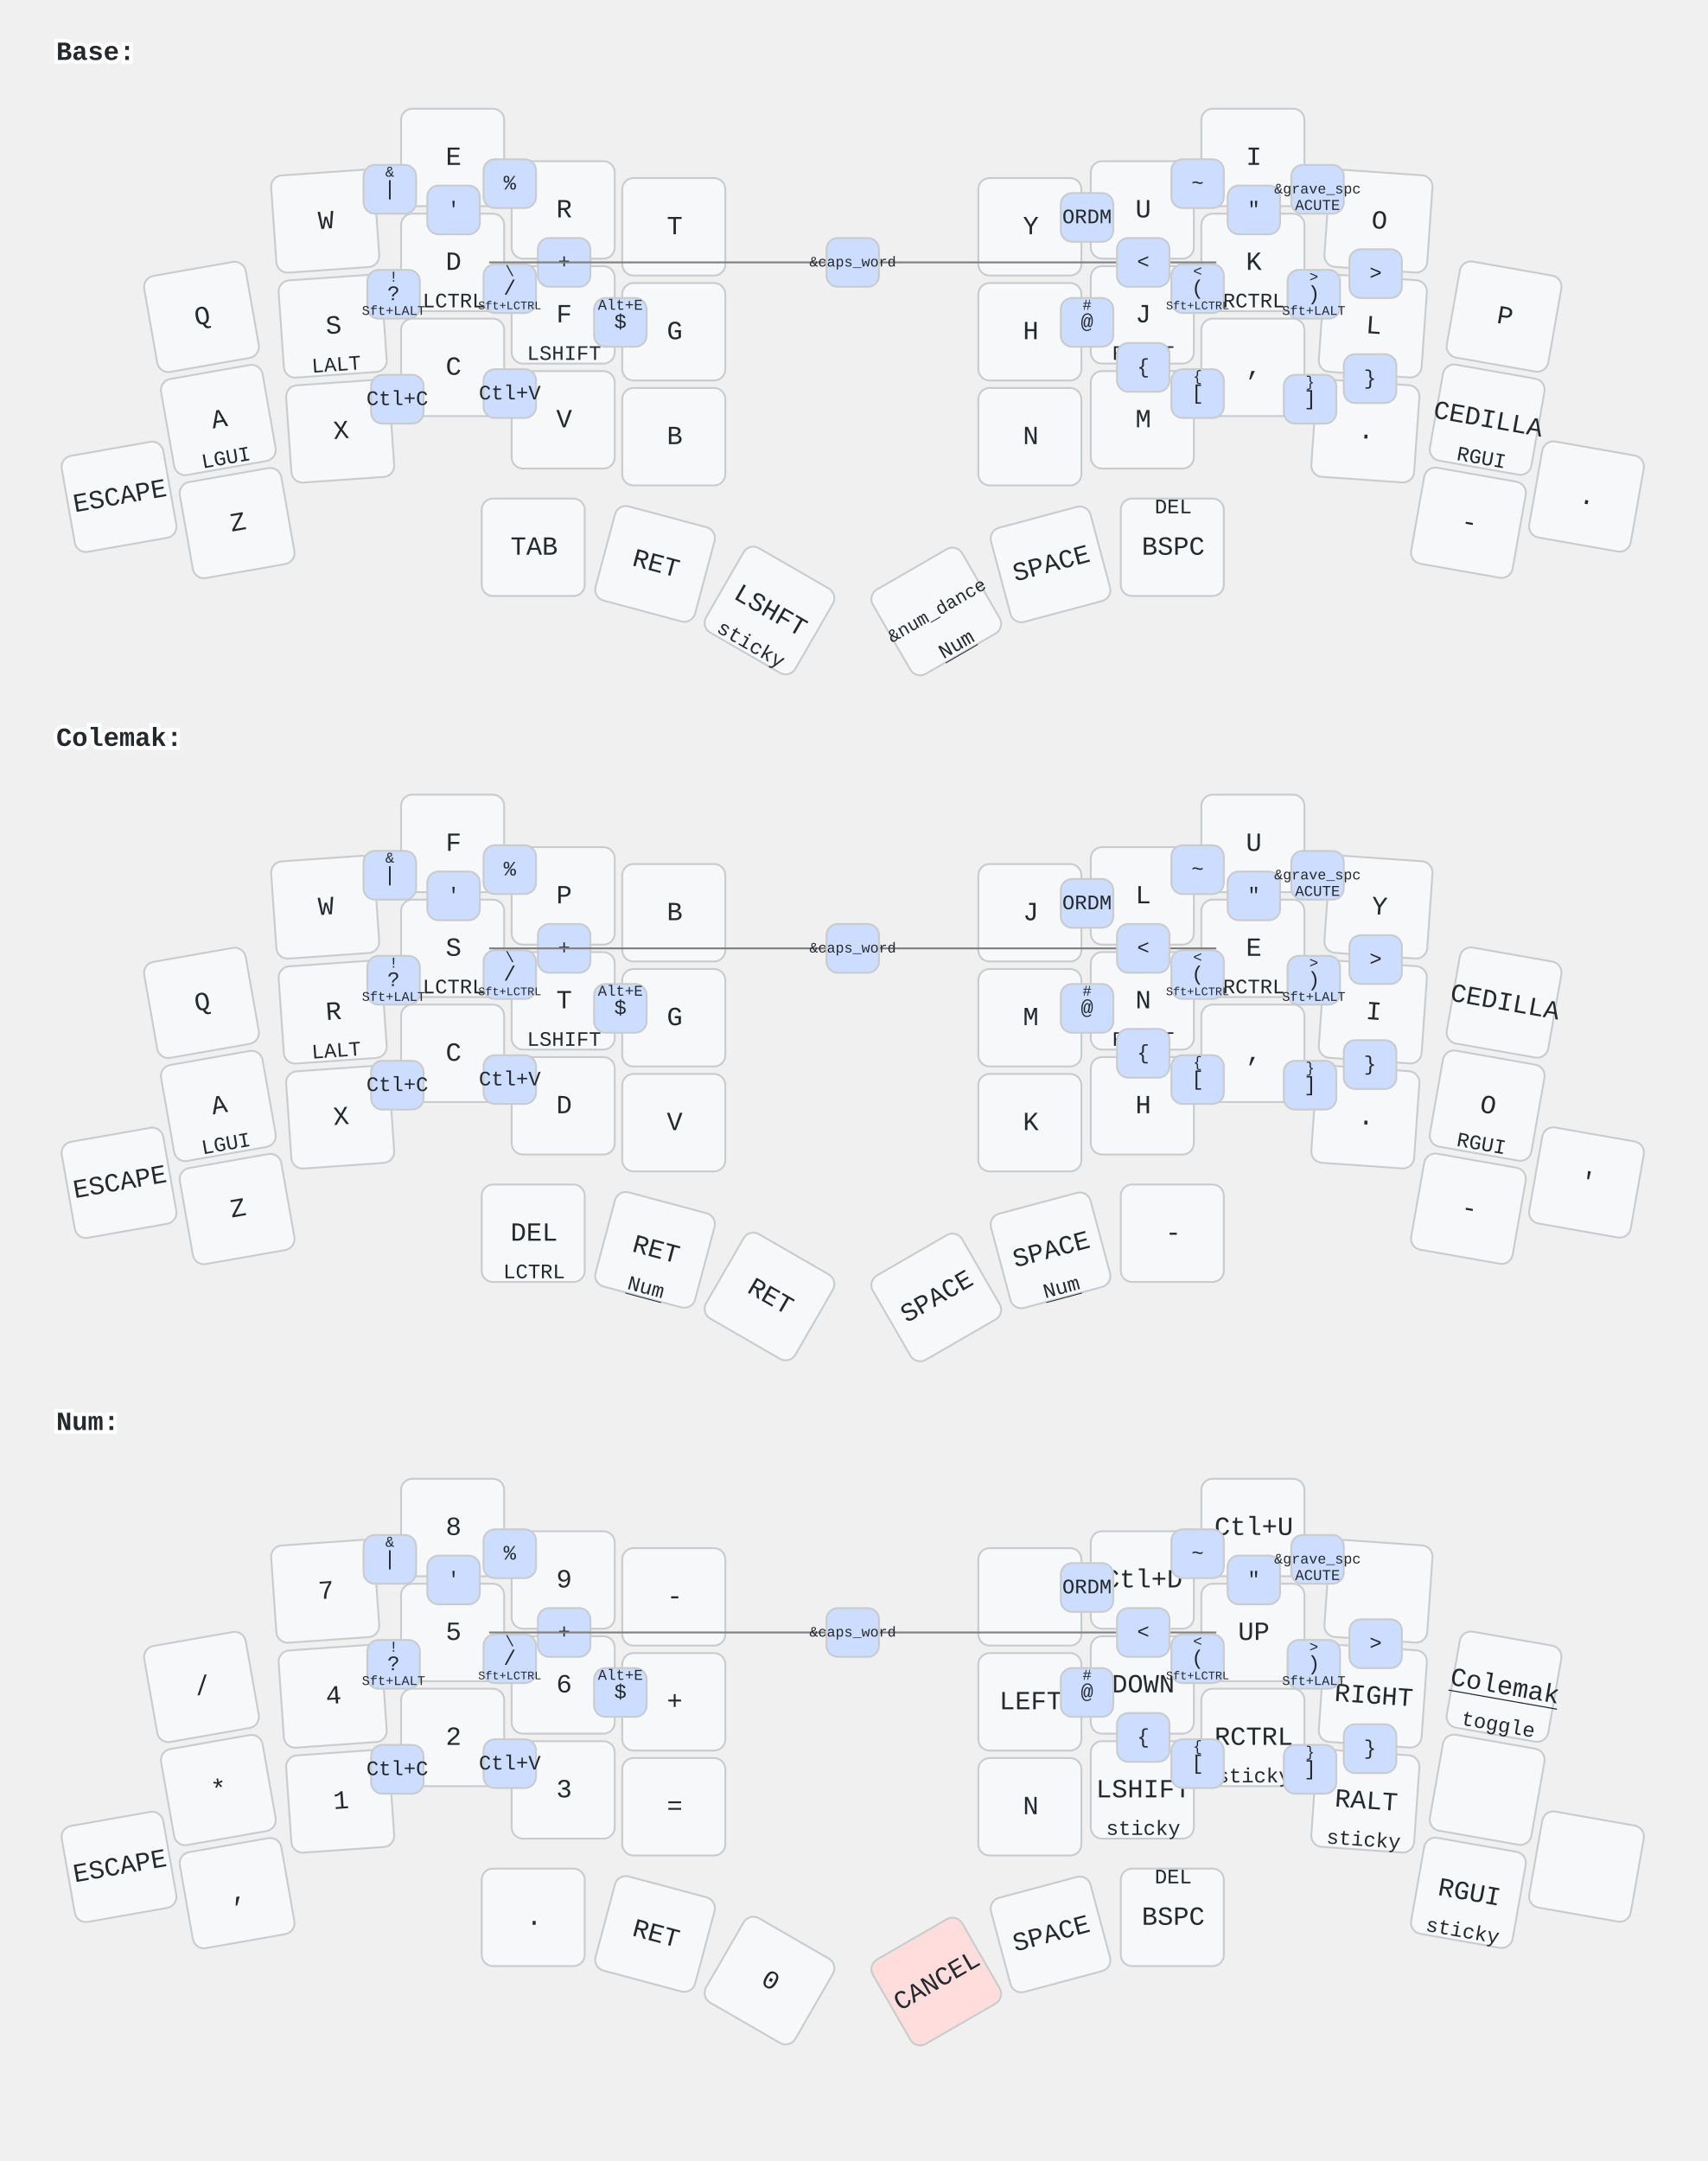
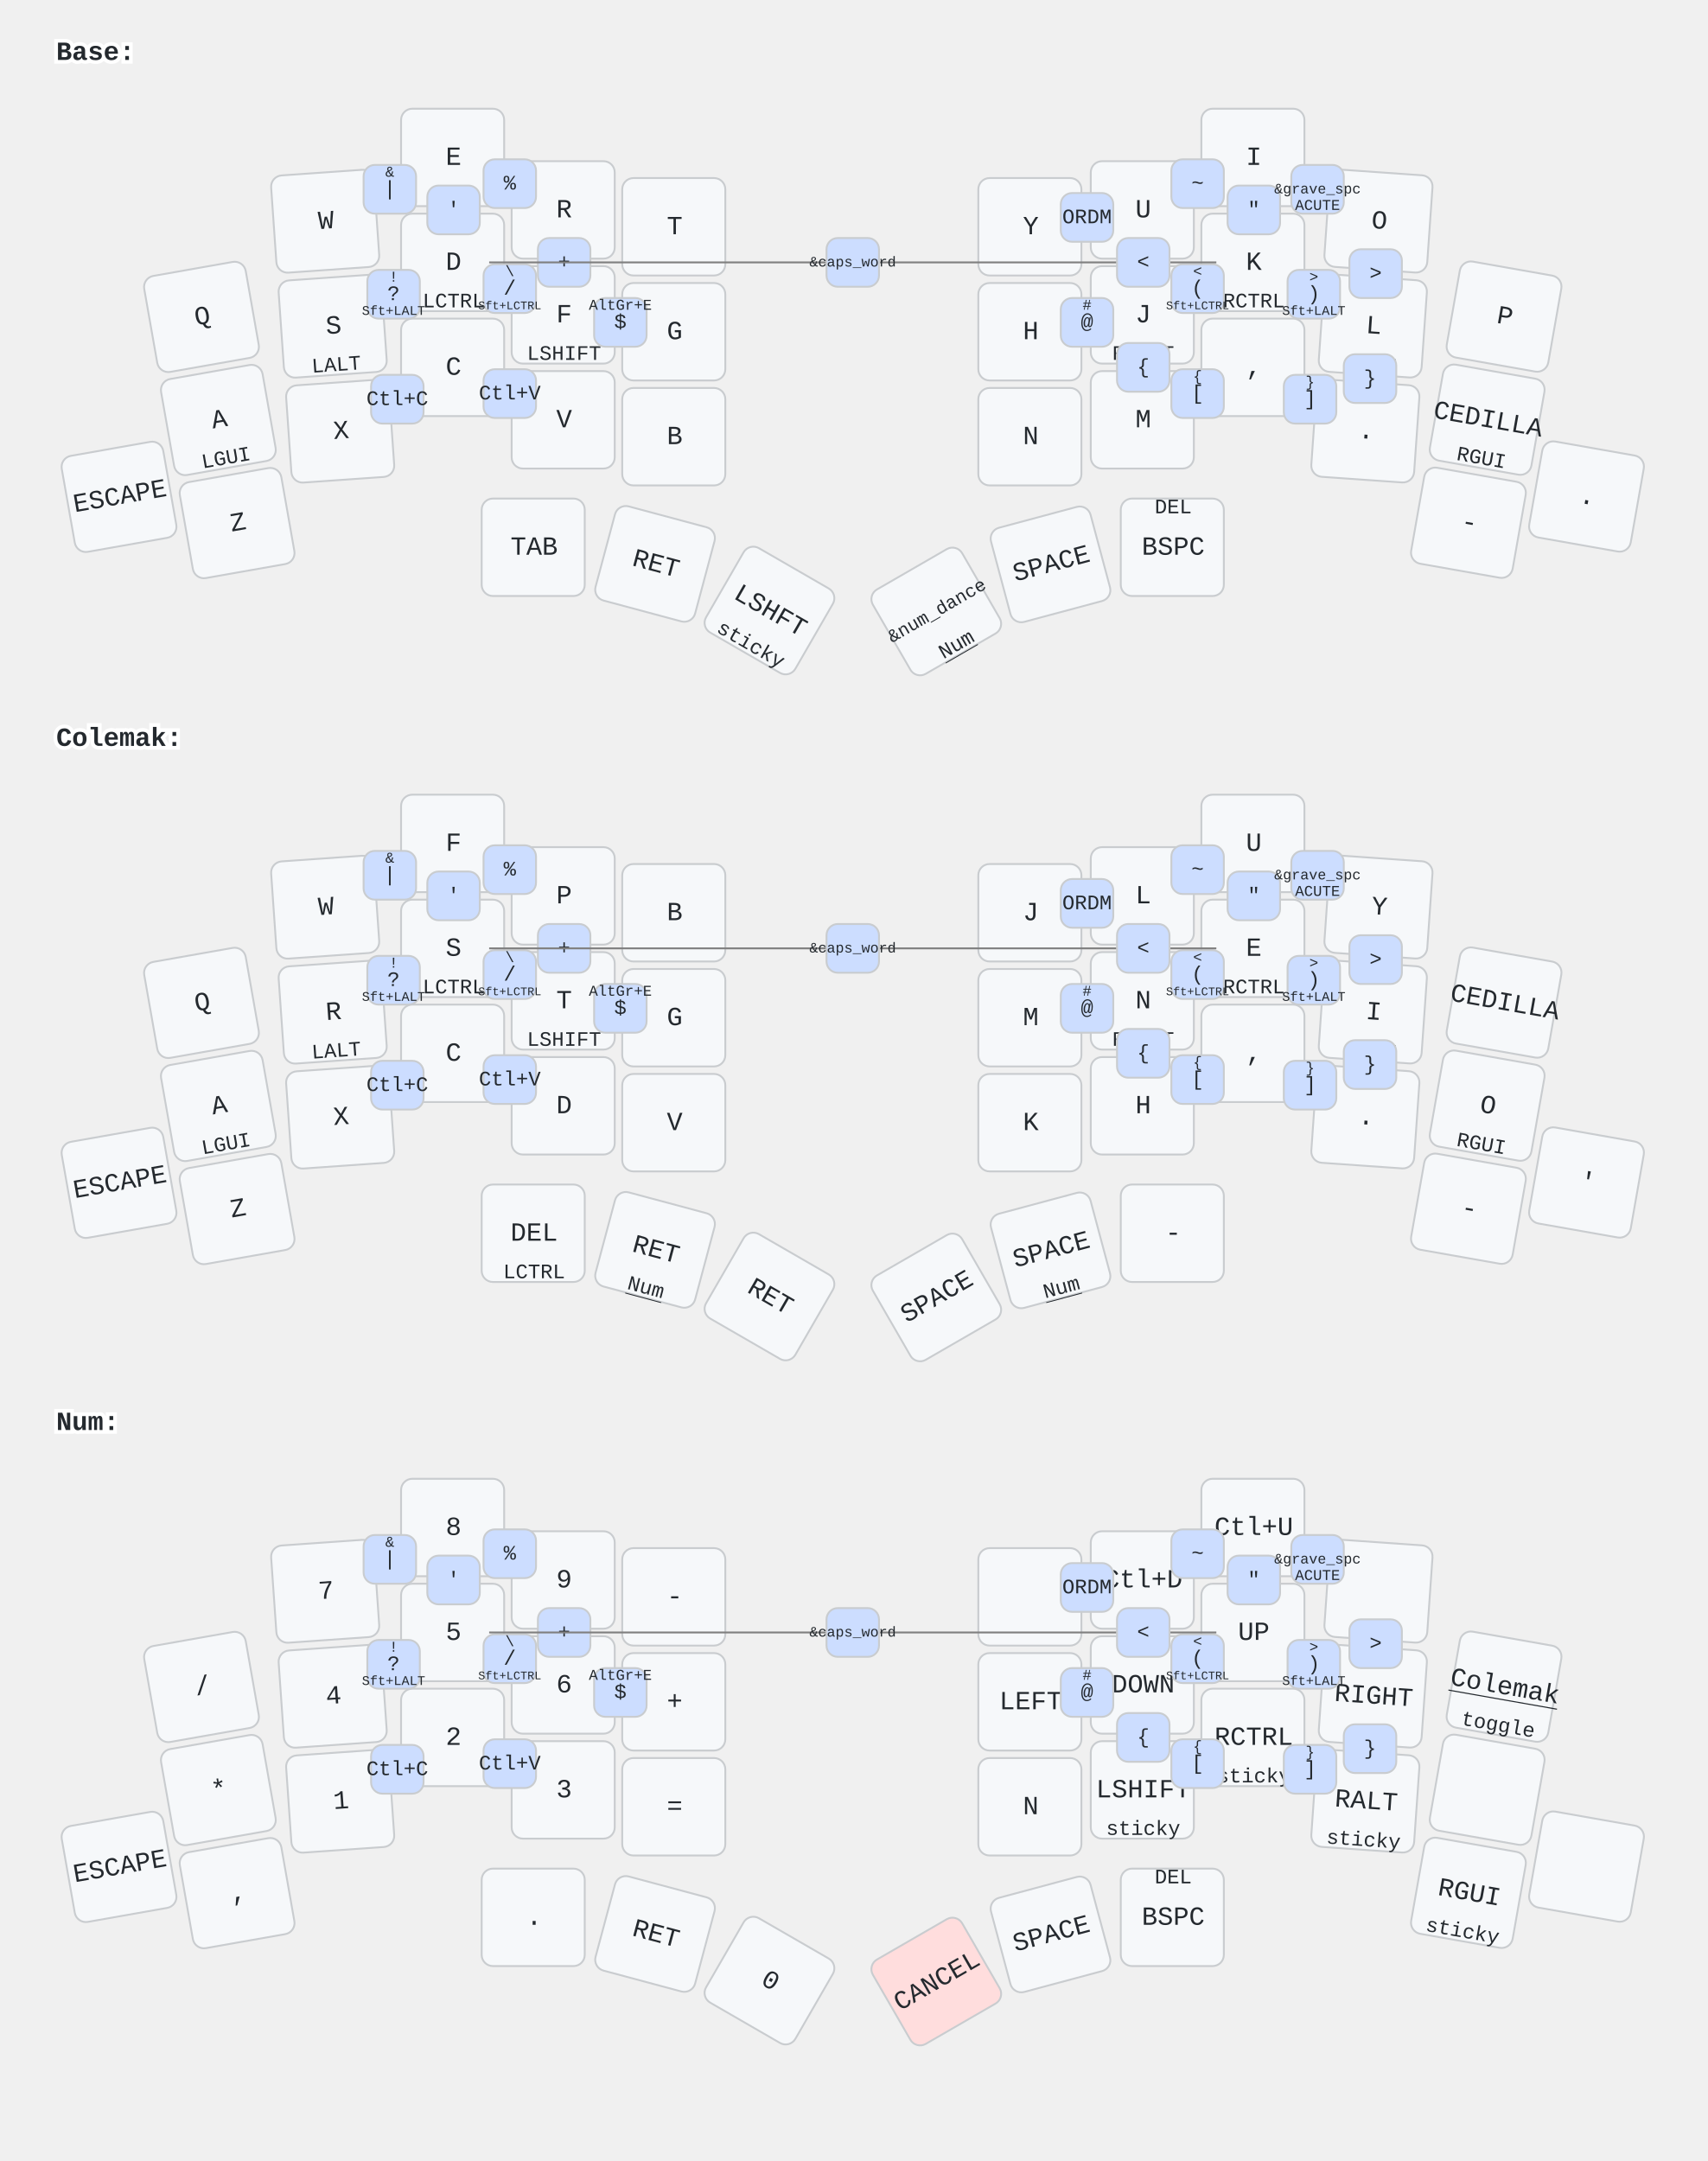
<svg xmlns="http://www.w3.org/2000/svg" width="911" height="1153" viewBox="0 0 911 1153" class="keymap">
  <style>/* inherit to force styles through use tags */
svg path {
    fill: inherit;
}

/* font and background color specifications */
svg.keymap {
    font-family: SFMono-Regular,Consolas,Liberation Mono,Menlo,monospace;
    font-size: 14px;
    font-kerning: normal;
    text-rendering: optimizeLegibility;
    fill: #24292e;
}

/* default key styling */
rect.key {
    fill: #f6f8fa;
}

rect.key, rect.combo {
    stroke: #c9cccf;
    stroke-width: 1;
}

/* default key side styling, only used is draw_key_sides is set */
rect.side {
    filter: brightness(90%);
}

/* color accent for combo boxes */
rect.combo, rect.combo-separate {
    fill: #cdf;
}

/* color accent for held keys */
rect.held, rect.combo.held {
    fill: #fdd;
}

/* color accent for ghost (optional) keys */
rect.ghost, rect.combo.ghost {
    stroke-dasharray: 4, 4;
    stroke-width: 2;
}

text {
    text-anchor: middle;
    dominant-baseline: middle;
}

/* styling for layer labels */
text.label {
    font-weight: bold;
    text-anchor: start;
    stroke: white;
    stroke-width: 4;
    paint-order: stroke;
}

/* styling for optional footer */
text.footer {
    text-anchor: end;
    dominant-baseline: auto;
    stroke: white;
    stroke-width: 4;
    paint-order: stroke;
}

/* styling for combo tap, and key non-tap label text */
text.combo, text.hold, text.shifted, text.left, text.right {
    font-size: 11px;
}

text.hold {
    text-anchor: middle;
    dominant-baseline: auto;
}

text.shifted {
    text-anchor: middle;
    dominant-baseline: hanging;
}

text.left {
    text-anchor: start;
}

text.right {
    text-anchor: end;
}

text.layer-activator {
    text-decoration: underline;
}

/* styling for hold/shifted label text in combo box */
text.combo.hold, text.combo.shifted, text.combo.left, text.combo.right {
    font-size: 8px;
}

/* lighter symbol for transparent keys */
text.trans {
    fill: #7b7e81;
}

/* styling for combo dendrons */
path.combo {
    stroke-width: 1;
    stroke: gray;
    fill: none;
}

/* Start Tabler Icons Cleanup */
/* cannot use height/width with glyphs */
.icon-tabler &gt; path {
    fill: inherit;
    stroke: inherit;
    stroke-width: 2;
}
/* hide tabler's default box */
.icon-tabler &gt; path[stroke="none"][fill="none"] {
    visibility: hidden;
}
/* End Tabler Icons Cleanup */
</style>
  <g transform="translate(30, 0)" class="layer-Base">
    <text x="0" y="28" class="label" id="Base">Base:</text>
    <g transform="translate(0, 56)">
      <g transform="translate(78, 113) rotate(-10.0)" class="key keypos-0">
        <rect rx="6" ry="6" x="-28" y="-26" width="55" height="52" class="key" />
        <text x="0" y="0" class="key tap">Q</text>
      </g>
      <g transform="translate(144, 62) rotate(-4.0)" class="key keypos-1">
        <rect rx="6" ry="6" x="-28" y="-26" width="55" height="52" class="key" />
        <text x="0" y="0" class="key tap">W</text>
      </g>
      <g transform="translate(212, 28)" class="key keypos-2">
        <rect rx="6" ry="6" x="-28" y="-26" width="55" height="52" class="key" />
        <text x="0" y="0" class="key tap">E</text>
      </g>
      <g transform="translate(271, 56)" class="key keypos-3">
        <rect rx="6" ry="6" x="-28" y="-26" width="55" height="52" class="key" />
        <text x="0" y="0" class="key tap">R</text>
      </g>
      <g transform="translate(330, 65)" class="key keypos-4">
        <rect rx="6" ry="6" x="-28" y="-26" width="55" height="52" class="key" />
        <text x="0" y="0" class="key tap">T</text>
      </g>
      <g transform="translate(520, 65)" class="key keypos-5">
        <rect rx="6" ry="6" x="-28" y="-26" width="55" height="52" class="key" />
        <text x="0" y="0" class="key tap">Y</text>
      </g>
      <g transform="translate(580, 56)" class="key keypos-6">
        <rect rx="6" ry="6" x="-28" y="-26" width="55" height="52" class="key" />
        <text x="0" y="0" class="key tap">U</text>
      </g>
      <g transform="translate(639, 28)" class="key keypos-7">
        <rect rx="6" ry="6" x="-28" y="-26" width="55" height="52" class="key" />
        <text x="0" y="0" class="key tap">I</text>
      </g>
      <g transform="translate(706, 62) rotate(4.0)" class="key keypos-8">
        <rect rx="6" ry="6" x="-28" y="-26" width="55" height="52" class="key" />
        <text x="0" y="0" class="key tap">O</text>
      </g>
      <g transform="translate(773, 113) rotate(10.0)" class="key keypos-9">
        <rect rx="6" ry="6" x="-28" y="-26" width="55" height="52" class="key" />
        <text x="0" y="0" class="key tap">P</text>
      </g>
      <g transform="translate(87, 168) rotate(-10.0)" class="key keypos-10">
        <rect rx="6" ry="6" x="-28" y="-26" width="55" height="52" class="key" />
        <text x="0" y="0" class="key tap">A</text>
        <text x="0" y="24" class="key hold">LGUI</text>
      </g>
      <g transform="translate(148, 118) rotate(-4.0)" class="key keypos-11">
        <rect rx="6" ry="6" x="-28" y="-26" width="55" height="52" class="key" />
        <text x="0" y="0" class="key tap">S</text>
        <text x="0" y="24" class="key hold">LALT</text>
      </g>
      <g transform="translate(212, 84)" class="key keypos-12">
        <rect rx="6" ry="6" x="-28" y="-26" width="55" height="52" class="key" />
        <text x="0" y="0" class="key tap">D</text>
        <text x="0" y="24" class="key hold">LCTRL</text>
      </g>
      <g transform="translate(271, 112)" class="key keypos-13">
        <rect rx="6" ry="6" x="-28" y="-26" width="55" height="52" class="key" />
        <text x="0" y="0" class="key tap">F</text>
        <text x="0" y="24" class="key hold">LSHIFT</text>
      </g>
      <g transform="translate(330, 121)" class="key keypos-14">
        <rect rx="6" ry="6" x="-28" y="-26" width="55" height="52" class="key" />
        <text x="0" y="0" class="key tap">G</text>
      </g>
      <g transform="translate(520, 121)" class="key keypos-15">
        <rect rx="6" ry="6" x="-28" y="-26" width="55" height="52" class="key" />
        <text x="0" y="0" class="key tap">H</text>
      </g>
      <g transform="translate(580, 112)" class="key keypos-16">
        <rect rx="6" ry="6" x="-28" y="-26" width="55" height="52" class="key" />
        <text x="0" y="0" class="key tap">J</text>
        <text x="0" y="24" class="key hold">RSHFT</text>
      </g>
      <g transform="translate(639, 84)" class="key keypos-17">
        <rect rx="6" ry="6" x="-28" y="-26" width="55" height="52" class="key" />
        <text x="0" y="0" class="key tap">K</text>
        <text x="0" y="24" class="key hold">RCTRL</text>
      </g>
      <g transform="translate(703, 118) rotate(4.0)" class="key keypos-18">
        <rect rx="6" ry="6" x="-28" y="-26" width="55" height="52" class="key" />
        <text x="0" y="0" class="key tap">L</text>
        <text x="0" y="24" class="key hold">LALT</text>
      </g>
      <g transform="translate(764, 168) rotate(10.0)" class="key keypos-19">
        <rect rx="6" ry="6" x="-28" y="-26" width="55" height="52" class="key" />
        <text x="0" y="0" class="key tap">CEDILLA</text>
        <text x="0" y="24" class="key hold">RGUI</text>
      </g>
      <g transform="translate(34, 209) rotate(-10.0)" class="key keypos-20">
        <rect rx="6" ry="6" x="-28" y="-26" width="55" height="52" class="key" />
        <text x="0" y="0" class="key tap">ESCAPE</text>
      </g>
      <g transform="translate(97, 223) rotate(-10.0)" class="key keypos-21">
        <rect rx="6" ry="6" x="-28" y="-26" width="55" height="52" class="key" />
        <text x="0" y="0" class="key tap">Z</text>
      </g>
      <g transform="translate(152, 174) rotate(-4.0)" class="key keypos-22">
        <rect rx="6" ry="6" x="-28" y="-26" width="55" height="52" class="key" />
        <text x="0" y="0" class="key tap">X</text>
      </g>
      <g transform="translate(212, 140)" class="key keypos-23">
        <rect rx="6" ry="6" x="-28" y="-26" width="55" height="52" class="key" />
        <text x="0" y="0" class="key tap">C</text>
      </g>
      <g transform="translate(271, 168)" class="key keypos-24">
        <rect rx="6" ry="6" x="-28" y="-26" width="55" height="52" class="key" />
        <text x="0" y="0" class="key tap">V</text>
      </g>
      <g transform="translate(330, 177)" class="key keypos-25">
        <rect rx="6" ry="6" x="-28" y="-26" width="55" height="52" class="key" />
        <text x="0" y="0" class="key tap">B</text>
      </g>
      <g transform="translate(520, 177)" class="key keypos-26">
        <rect rx="6" ry="6" x="-28" y="-26" width="55" height="52" class="key" />
        <text x="0" y="0" class="key tap">N</text>
      </g>
      <g transform="translate(580, 168)" class="key keypos-27">
        <rect rx="6" ry="6" x="-28" y="-26" width="55" height="52" class="key" />
        <text x="0" y="0" class="key tap">M</text>
      </g>
      <g transform="translate(639, 140)" class="key keypos-28">
        <rect rx="6" ry="6" x="-28" y="-26" width="55" height="52" class="key" />
        <text x="0" y="0" class="key tap">,</text>
      </g>
      <g transform="translate(699, 174) rotate(4.0)" class="key keypos-29">
        <rect rx="6" ry="6" x="-28" y="-26" width="55" height="52" class="key" />
        <text x="0" y="0" class="key tap">.</text>
      </g>
      <g transform="translate(754, 223) rotate(10.0)" class="key keypos-30">
        <rect rx="6" ry="6" x="-28" y="-26" width="55" height="52" class="key" />
        <text x="0" y="0" class="key tap">-</text>
      </g>
      <g transform="translate(817, 209) rotate(10.0)" class="key keypos-31">
        <rect rx="6" ry="6" x="-28" y="-26" width="55" height="52" class="key" />
        <text x="0" y="0" class="key tap">.</text>
      </g>
      <g transform="translate(255, 236)" class="key keypos-32">
        <rect rx="6" ry="6" x="-28" y="-26" width="55" height="52" class="key" />
        <text x="0" y="0" class="key tap">TAB</text>
      </g>
      <g transform="translate(320, 245) rotate(15.0)" class="key keypos-33">
        <rect rx="6" ry="6" x="-28" y="-26" width="55" height="52" class="key" />
        <text x="0" y="0" class="key tap">RET</text>
      </g>
      <g transform="translate(381, 270) rotate(30.0)" class="key keypos-34">
        <rect rx="6" ry="6" x="-28" y="-26" width="55" height="52" class="key" />
        <text x="0" y="0" class="key tap">LSHFT</text>
        <text x="0" y="24" class="key hold">sticky</text>
      </g>
      <g transform="translate(470, 270) rotate(-30.0)" class="key keypos-35">
        <rect rx="6" ry="6" x="-28" y="-26" width="55" height="52" class="key" />
        <text x="0" y="0" class="key tap">
          <tspan style="font-size: 70%">&amp;num_dance</tspan>
        </text>
        <a href="#Num">
          <text x="0" y="24" class="key hold layer-activator">Num</text>
        </a>
      </g>
      <g transform="translate(531, 245) rotate(-15.0)" class="key keypos-36">
        <rect rx="6" ry="6" x="-28" y="-26" width="55" height="52" class="key" />
        <text x="0" y="0" class="key tap">SPACE</text>
      </g>
      <g transform="translate(596, 236)" class="key keypos-37">
        <rect rx="6" ry="6" x="-28" y="-26" width="55" height="52" class="key" />
        <text x="0" y="0" class="key tap">BSPC</text>
        <text x="0" y="-24" class="key shifted">DEL</text>
      </g>
      <g class="combo combopos-0">
        <rect rx="6" ry="6" x="166" y="88" width="28" height="26" class="combo" />
        <text x="180" y="101" class="combo tap">?</text>
        <text x="180" y="112" class="combo hold">
          <tspan style="font-size: 88%">Sft+LALT</tspan>
        </text>
        <text x="180" y="90" class="combo shifted">!</text>
      </g>
      <g class="combo combopos-1">
        <rect rx="6" ry="6" x="228" y="85" width="28" height="26" class="combo" />
        <text x="242" y="98" class="combo tap">/</text>
        <text x="242" y="109" class="combo hold">
          <tspan style="font-size: 78%">Sft+LCTRL</tspan>
        </text>
        <text x="242" y="87" class="combo shifted">\</text>
      </g>
      <g class="combo combopos-2">
        <rect rx="6" ry="6" x="168" y="144" width="28" height="26" class="combo" />
        <text x="182" y="157" class="combo tap">Ctl+C</text>
      </g>
      <g class="combo combopos-3">
        <rect rx="6" ry="6" x="228" y="141" width="28" height="26" class="combo" />
        <text x="242" y="154" class="combo tap">Ctl+V</text>
      </g>
      <g class="combo combopos-4">
        <rect rx="6" ry="6" x="595" y="85" width="28" height="26" class="combo" />
        <text x="609" y="98" class="combo tap">(</text>
        <text x="609" y="109" class="combo hold">
          <tspan style="font-size: 78%">Sft+LCTRL</tspan>
        </text>
        <text x="609" y="87" class="combo shifted">&lt;</text>
      </g>
      <g class="combo combopos-5">
        <rect rx="6" ry="6" x="657" y="88" width="28" height="26" class="combo" />
        <text x="671" y="101" class="combo tap">)</text>
        <text x="671" y="112" class="combo hold">
          <tspan style="font-size: 88%">Sft+LALT</tspan>
        </text>
        <text x="671" y="90" class="combo shifted">&gt;</text>
      </g>
      <g class="combo combopos-6">
        <rect rx="6" ry="6" x="595" y="141" width="28" height="26" class="combo" />
        <text x="609" y="154" class="combo tap">[</text>
        <text x="609" y="143" class="combo shifted">{</text>
      </g>
      <g class="combo combopos-7">
        <rect rx="6" ry="6" x="655" y="144" width="28" height="26" class="combo" />
        <text x="669" y="157" class="combo tap">]</text>
        <text x="669" y="146" class="combo shifted">}</text>
      </g>
      <g class="combo combopos-8">
        <rect rx="6" ry="6" x="228" y="29" width="28" height="26" class="combo" />
        <text x="242" y="42" class="combo tap">%</text>
      </g>
      <g class="combo combopos-9">
        <rect rx="6" ry="6" x="257" y="71" width="28" height="26" class="combo" />
        <text x="271" y="84" class="combo tap">+</text>
      </g>
      <g class="combo combopos-10">
        <rect rx="6" ry="6" x="198" y="43" width="28" height="26" class="combo" />
        <text x="212" y="56" class="combo tap">'</text>
      </g>
      <g class="combo combopos-11">
        <rect rx="6" ry="6" x="625" y="43" width="28" height="26" class="combo" />
        <text x="639" y="56" class="combo tap">"</text>
      </g>
      <g class="combo combopos-12">
        <path d="M425,84 l-194,0" class="combo" />
        <path d="M425,84 l194,0" class="combo" />
        <rect rx="6" ry="6" x="411" y="71" width="28" height="26" class="combo" />
        <text x="425" y="84" class="combo tap">
          <tspan style="font-size: 70%">&amp;caps_word</tspan>
        </text>
      </g>
      <g class="combo combopos-13">
        <rect rx="6" ry="6" x="164" y="32" width="28" height="26" class="combo" />
        <text x="178" y="45" class="combo tap">|</text>
        <text x="178" y="34" class="combo shifted">&amp;</text>
      </g>
      <g class="combo combopos-14">
        <rect rx="6" ry="6" x="287" y="103" width="28" height="26" class="combo" />
        <text x="301" y="116" class="combo tap">$</text>
-         <text x="301" y="105" class="combo shifted">Alt+E</text>
+         <text x="301" y="105" class="combo shifted">AltGr+E</text>
      </g>
      <g class="combo combopos-15">
        <rect rx="6" ry="6" x="536" y="103" width="28" height="26" class="combo" />
        <text x="550" y="116" class="combo tap">@</text>
        <text x="550" y="105" class="combo shifted">#</text>
      </g>
      <g class="combo combopos-16">
        <rect rx="6" ry="6" x="536" y="47" width="28" height="26" class="combo" />
        <text x="550" y="60" class="combo tap">ORDM</text>
      </g>
      <g class="combo combopos-17">
        <rect rx="6" ry="6" x="595" y="29" width="28" height="26" class="combo" />
        <text x="609" y="42" class="combo tap">~</text>
      </g>
      <g class="combo combopos-18">
        <rect rx="6" ry="6" x="566" y="71" width="28" height="26" class="combo" />
        <text x="580" y="84" class="combo tap">&lt;</text>
      </g>
      <g class="combo combopos-19">
        <rect rx="6" ry="6" x="690" y="77" width="28" height="26" class="combo" />
        <text x="704" y="90" class="combo tap">&gt;</text>
      </g>
      <g class="combo combopos-20">
        <rect rx="6" ry="6" x="566" y="127" width="28" height="26" class="combo" />
        <text x="580" y="140" class="combo tap">{</text>
      </g>
      <g class="combo combopos-21">
        <rect rx="6" ry="6" x="687" y="133" width="28" height="26" class="combo" />
        <text x="701" y="146" class="combo tap">}</text>
      </g>
      <g class="combo combopos-22">
        <rect rx="6" ry="6" x="659" y="32" width="28" height="26" class="combo" />
        <text x="673" y="45" class="combo tap">
          <tspan style="font-size: 70%">&amp;grave_spc</tspan>
        </text>
        <text x="673" y="56" class="combo hold">ACUTE</text>
      </g>
    </g>
  </g>
  <g transform="translate(30, 366)" class="layer-Colemak">
    <text x="0" y="28" class="label" id="Colemak">Colemak:</text>
    <g transform="translate(0, 56)">
      <g transform="translate(78, 113) rotate(-10.0)" class="key keypos-0">
        <rect rx="6" ry="6" x="-28" y="-26" width="55" height="52" class="key" />
        <text x="0" y="0" class="key tap">Q</text>
      </g>
      <g transform="translate(144, 62) rotate(-4.0)" class="key keypos-1">
        <rect rx="6" ry="6" x="-28" y="-26" width="55" height="52" class="key" />
        <text x="0" y="0" class="key tap">W</text>
      </g>
      <g transform="translate(212, 28)" class="key keypos-2">
        <rect rx="6" ry="6" x="-28" y="-26" width="55" height="52" class="key" />
        <text x="0" y="0" class="key tap">F</text>
      </g>
      <g transform="translate(271, 56)" class="key keypos-3">
        <rect rx="6" ry="6" x="-28" y="-26" width="55" height="52" class="key" />
        <text x="0" y="0" class="key tap">P</text>
      </g>
      <g transform="translate(330, 65)" class="key keypos-4">
        <rect rx="6" ry="6" x="-28" y="-26" width="55" height="52" class="key" />
        <text x="0" y="0" class="key tap">B</text>
      </g>
      <g transform="translate(520, 65)" class="key keypos-5">
        <rect rx="6" ry="6" x="-28" y="-26" width="55" height="52" class="key" />
        <text x="0" y="0" class="key tap">J</text>
      </g>
      <g transform="translate(580, 56)" class="key keypos-6">
        <rect rx="6" ry="6" x="-28" y="-26" width="55" height="52" class="key" />
        <text x="0" y="0" class="key tap">L</text>
      </g>
      <g transform="translate(639, 28)" class="key keypos-7">
        <rect rx="6" ry="6" x="-28" y="-26" width="55" height="52" class="key" />
        <text x="0" y="0" class="key tap">U</text>
      </g>
      <g transform="translate(706, 62) rotate(4.0)" class="key keypos-8">
        <rect rx="6" ry="6" x="-28" y="-26" width="55" height="52" class="key" />
        <text x="0" y="0" class="key tap">Y</text>
      </g>
      <g transform="translate(773, 113) rotate(10.0)" class="key keypos-9">
        <rect rx="6" ry="6" x="-28" y="-26" width="55" height="52" class="key" />
        <text x="0" y="0" class="key tap">CEDILLA</text>
      </g>
      <g transform="translate(87, 168) rotate(-10.0)" class="key keypos-10">
        <rect rx="6" ry="6" x="-28" y="-26" width="55" height="52" class="key" />
        <text x="0" y="0" class="key tap">A</text>
        <text x="0" y="24" class="key hold">LGUI</text>
      </g>
      <g transform="translate(148, 118) rotate(-4.0)" class="key keypos-11">
        <rect rx="6" ry="6" x="-28" y="-26" width="55" height="52" class="key" />
        <text x="0" y="0" class="key tap">R</text>
        <text x="0" y="24" class="key hold">LALT</text>
      </g>
      <g transform="translate(212, 84)" class="key keypos-12">
        <rect rx="6" ry="6" x="-28" y="-26" width="55" height="52" class="key" />
        <text x="0" y="0" class="key tap">S</text>
        <text x="0" y="24" class="key hold">LCTRL</text>
      </g>
      <g transform="translate(271, 112)" class="key keypos-13">
        <rect rx="6" ry="6" x="-28" y="-26" width="55" height="52" class="key" />
        <text x="0" y="0" class="key tap">T</text>
        <text x="0" y="24" class="key hold">LSHIFT</text>
      </g>
      <g transform="translate(330, 121)" class="key keypos-14">
        <rect rx="6" ry="6" x="-28" y="-26" width="55" height="52" class="key" />
        <text x="0" y="0" class="key tap">G</text>
      </g>
      <g transform="translate(520, 121)" class="key keypos-15">
        <rect rx="6" ry="6" x="-28" y="-26" width="55" height="52" class="key" />
        <text x="0" y="0" class="key tap">M</text>
      </g>
      <g transform="translate(580, 112)" class="key keypos-16">
        <rect rx="6" ry="6" x="-28" y="-26" width="55" height="52" class="key" />
        <text x="0" y="0" class="key tap">N</text>
        <text x="0" y="24" class="key hold">RSHFT</text>
      </g>
      <g transform="translate(639, 84)" class="key keypos-17">
        <rect rx="6" ry="6" x="-28" y="-26" width="55" height="52" class="key" />
        <text x="0" y="0" class="key tap">E</text>
        <text x="0" y="24" class="key hold">RCTRL</text>
      </g>
      <g transform="translate(703, 118) rotate(4.0)" class="key keypos-18">
        <rect rx="6" ry="6" x="-28" y="-26" width="55" height="52" class="key" />
        <text x="0" y="0" class="key tap">I</text>
        <text x="0" y="24" class="key hold">LALT</text>
      </g>
      <g transform="translate(764, 168) rotate(10.0)" class="key keypos-19">
        <rect rx="6" ry="6" x="-28" y="-26" width="55" height="52" class="key" />
        <text x="0" y="0" class="key tap">O</text>
        <text x="0" y="24" class="key hold">RGUI</text>
      </g>
      <g transform="translate(34, 209) rotate(-10.0)" class="key keypos-20">
        <rect rx="6" ry="6" x="-28" y="-26" width="55" height="52" class="key" />
        <text x="0" y="0" class="key tap">ESCAPE</text>
      </g>
      <g transform="translate(97, 223) rotate(-10.0)" class="key keypos-21">
        <rect rx="6" ry="6" x="-28" y="-26" width="55" height="52" class="key" />
        <text x="0" y="0" class="key tap">Z</text>
      </g>
      <g transform="translate(152, 174) rotate(-4.0)" class="key keypos-22">
        <rect rx="6" ry="6" x="-28" y="-26" width="55" height="52" class="key" />
        <text x="0" y="0" class="key tap">X</text>
      </g>
      <g transform="translate(212, 140)" class="key keypos-23">
        <rect rx="6" ry="6" x="-28" y="-26" width="55" height="52" class="key" />
        <text x="0" y="0" class="key tap">C</text>
      </g>
      <g transform="translate(271, 168)" class="key keypos-24">
        <rect rx="6" ry="6" x="-28" y="-26" width="55" height="52" class="key" />
        <text x="0" y="0" class="key tap">D</text>
      </g>
      <g transform="translate(330, 177)" class="key keypos-25">
        <rect rx="6" ry="6" x="-28" y="-26" width="55" height="52" class="key" />
        <text x="0" y="0" class="key tap">V</text>
      </g>
      <g transform="translate(520, 177)" class="key keypos-26">
        <rect rx="6" ry="6" x="-28" y="-26" width="55" height="52" class="key" />
        <text x="0" y="0" class="key tap">K</text>
      </g>
      <g transform="translate(580, 168)" class="key keypos-27">
        <rect rx="6" ry="6" x="-28" y="-26" width="55" height="52" class="key" />
        <text x="0" y="0" class="key tap">H</text>
      </g>
      <g transform="translate(639, 140)" class="key keypos-28">
        <rect rx="6" ry="6" x="-28" y="-26" width="55" height="52" class="key" />
        <text x="0" y="0" class="key tap">,</text>
      </g>
      <g transform="translate(699, 174) rotate(4.0)" class="key keypos-29">
        <rect rx="6" ry="6" x="-28" y="-26" width="55" height="52" class="key" />
        <text x="0" y="0" class="key tap">.</text>
      </g>
      <g transform="translate(754, 223) rotate(10.0)" class="key keypos-30">
        <rect rx="6" ry="6" x="-28" y="-26" width="55" height="52" class="key" />
        <text x="0" y="0" class="key tap">-</text>
      </g>
      <g transform="translate(817, 209) rotate(10.0)" class="key keypos-31">
        <rect rx="6" ry="6" x="-28" y="-26" width="55" height="52" class="key" />
        <text x="0" y="0" class="key tap">'</text>
      </g>
      <g transform="translate(255, 236)" class="key keypos-32">
        <rect rx="6" ry="6" x="-28" y="-26" width="55" height="52" class="key" />
        <text x="0" y="0" class="key tap">DEL</text>
        <text x="0" y="24" class="key hold">LCTRL</text>
      </g>
      <g transform="translate(320, 245) rotate(15.0)" class="key keypos-33">
        <rect rx="6" ry="6" x="-28" y="-26" width="55" height="52" class="key" />
        <text x="0" y="0" class="key tap">RET</text>
        <a href="#Num">
          <text x="0" y="24" class="key hold layer-activator">Num</text>
        </a>
      </g>
      <g transform="translate(381, 270) rotate(30.0)" class="key keypos-34">
        <rect rx="6" ry="6" x="-28" y="-26" width="55" height="52" class="key" />
        <text x="0" y="0" class="key tap">RET</text>
      </g>
      <g transform="translate(470, 270) rotate(-30.0)" class="key keypos-35">
        <rect rx="6" ry="6" x="-28" y="-26" width="55" height="52" class="key" />
        <text x="0" y="0" class="key tap">SPACE</text>
      </g>
      <g transform="translate(531, 245) rotate(-15.0)" class="key keypos-36">
        <rect rx="6" ry="6" x="-28" y="-26" width="55" height="52" class="key" />
        <text x="0" y="0" class="key tap">SPACE</text>
        <a href="#Num">
          <text x="0" y="24" class="key hold layer-activator">Num</text>
        </a>
      </g>
      <g transform="translate(596, 236)" class="key keypos-37">
        <rect rx="6" ry="6" x="-28" y="-26" width="55" height="52" class="key" />
        <text x="0" y="0" class="key tap">-</text>
      </g>
      <g class="combo combopos-0">
        <rect rx="6" ry="6" x="166" y="88" width="28" height="26" class="combo" />
        <text x="180" y="101" class="combo tap">?</text>
        <text x="180" y="112" class="combo hold">
          <tspan style="font-size: 88%">Sft+LALT</tspan>
        </text>
        <text x="180" y="90" class="combo shifted">!</text>
      </g>
      <g class="combo combopos-1">
        <rect rx="6" ry="6" x="228" y="85" width="28" height="26" class="combo" />
        <text x="242" y="98" class="combo tap">/</text>
        <text x="242" y="109" class="combo hold">
          <tspan style="font-size: 78%">Sft+LCTRL</tspan>
        </text>
        <text x="242" y="87" class="combo shifted">\</text>
      </g>
      <g class="combo combopos-2">
        <rect rx="6" ry="6" x="168" y="144" width="28" height="26" class="combo" />
        <text x="182" y="157" class="combo tap">Ctl+C</text>
      </g>
      <g class="combo combopos-3">
        <rect rx="6" ry="6" x="228" y="141" width="28" height="26" class="combo" />
        <text x="242" y="154" class="combo tap">Ctl+V</text>
      </g>
      <g class="combo combopos-4">
        <rect rx="6" ry="6" x="595" y="85" width="28" height="26" class="combo" />
        <text x="609" y="98" class="combo tap">(</text>
        <text x="609" y="109" class="combo hold">
          <tspan style="font-size: 78%">Sft+LCTRL</tspan>
        </text>
        <text x="609" y="87" class="combo shifted">&lt;</text>
      </g>
      <g class="combo combopos-5">
        <rect rx="6" ry="6" x="657" y="88" width="28" height="26" class="combo" />
        <text x="671" y="101" class="combo tap">)</text>
        <text x="671" y="112" class="combo hold">
          <tspan style="font-size: 88%">Sft+LALT</tspan>
        </text>
        <text x="671" y="90" class="combo shifted">&gt;</text>
      </g>
      <g class="combo combopos-6">
        <rect rx="6" ry="6" x="595" y="141" width="28" height="26" class="combo" />
        <text x="609" y="154" class="combo tap">[</text>
        <text x="609" y="143" class="combo shifted">{</text>
      </g>
      <g class="combo combopos-7">
        <rect rx="6" ry="6" x="655" y="144" width="28" height="26" class="combo" />
        <text x="669" y="157" class="combo tap">]</text>
        <text x="669" y="146" class="combo shifted">}</text>
      </g>
      <g class="combo combopos-8">
        <rect rx="6" ry="6" x="228" y="29" width="28" height="26" class="combo" />
        <text x="242" y="42" class="combo tap">%</text>
      </g>
      <g class="combo combopos-9">
        <rect rx="6" ry="6" x="257" y="71" width="28" height="26" class="combo" />
        <text x="271" y="84" class="combo tap">+</text>
      </g>
      <g class="combo combopos-10">
        <rect rx="6" ry="6" x="198" y="43" width="28" height="26" class="combo" />
        <text x="212" y="56" class="combo tap">'</text>
      </g>
      <g class="combo combopos-11">
        <rect rx="6" ry="6" x="625" y="43" width="28" height="26" class="combo" />
        <text x="639" y="56" class="combo tap">"</text>
      </g>
      <g class="combo combopos-12">
        <path d="M425,84 l-194,0" class="combo" />
        <path d="M425,84 l194,0" class="combo" />
        <rect rx="6" ry="6" x="411" y="71" width="28" height="26" class="combo" />
        <text x="425" y="84" class="combo tap">
          <tspan style="font-size: 70%">&amp;caps_word</tspan>
        </text>
      </g>
      <g class="combo combopos-13">
        <rect rx="6" ry="6" x="164" y="32" width="28" height="26" class="combo" />
        <text x="178" y="45" class="combo tap">|</text>
        <text x="178" y="34" class="combo shifted">&amp;</text>
      </g>
      <g class="combo combopos-14">
        <rect rx="6" ry="6" x="287" y="103" width="28" height="26" class="combo" />
        <text x="301" y="116" class="combo tap">$</text>
-         <text x="301" y="105" class="combo shifted">Alt+E</text>
+         <text x="301" y="105" class="combo shifted">AltGr+E</text>
      </g>
      <g class="combo combopos-15">
        <rect rx="6" ry="6" x="536" y="103" width="28" height="26" class="combo" />
        <text x="550" y="116" class="combo tap">@</text>
        <text x="550" y="105" class="combo shifted">#</text>
      </g>
      <g class="combo combopos-16">
        <rect rx="6" ry="6" x="536" y="47" width="28" height="26" class="combo" />
        <text x="550" y="60" class="combo tap">ORDM</text>
      </g>
      <g class="combo combopos-17">
        <rect rx="6" ry="6" x="595" y="29" width="28" height="26" class="combo" />
        <text x="609" y="42" class="combo tap">~</text>
      </g>
      <g class="combo combopos-18">
        <rect rx="6" ry="6" x="566" y="71" width="28" height="26" class="combo" />
        <text x="580" y="84" class="combo tap">&lt;</text>
      </g>
      <g class="combo combopos-19">
        <rect rx="6" ry="6" x="690" y="77" width="28" height="26" class="combo" />
        <text x="704" y="90" class="combo tap">&gt;</text>
      </g>
      <g class="combo combopos-20">
        <rect rx="6" ry="6" x="566" y="127" width="28" height="26" class="combo" />
        <text x="580" y="140" class="combo tap">{</text>
      </g>
      <g class="combo combopos-21">
        <rect rx="6" ry="6" x="687" y="133" width="28" height="26" class="combo" />
        <text x="701" y="146" class="combo tap">}</text>
      </g>
      <g class="combo combopos-22">
        <rect rx="6" ry="6" x="659" y="32" width="28" height="26" class="combo" />
        <text x="673" y="45" class="combo tap">
          <tspan style="font-size: 70%">&amp;grave_spc</tspan>
        </text>
        <text x="673" y="56" class="combo hold">ACUTE</text>
      </g>
    </g>
  </g>
  <g transform="translate(30, 731)" class="layer-Num">
    <text x="0" y="28" class="label" id="Num">Num:</text>
    <g transform="translate(0, 56)">
      <g transform="translate(78, 113) rotate(-10.0)" class="key keypos-0">
        <rect rx="6" ry="6" x="-28" y="-26" width="55" height="52" class="key" />
        <text x="0" y="0" class="key tap">/</text>
      </g>
      <g transform="translate(144, 62) rotate(-4.0)" class="key keypos-1">
        <rect rx="6" ry="6" x="-28" y="-26" width="55" height="52" class="key" />
        <text x="0" y="0" class="key tap">7</text>
      </g>
      <g transform="translate(212, 28)" class="key keypos-2">
        <rect rx="6" ry="6" x="-28" y="-26" width="55" height="52" class="key" />
        <text x="0" y="0" class="key tap">8</text>
      </g>
      <g transform="translate(271, 56)" class="key keypos-3">
        <rect rx="6" ry="6" x="-28" y="-26" width="55" height="52" class="key" />
        <text x="0" y="0" class="key tap">9</text>
      </g>
      <g transform="translate(330, 65)" class="key keypos-4">
        <rect rx="6" ry="6" x="-28" y="-26" width="55" height="52" class="key" />
        <text x="0" y="0" class="key tap">-</text>
      </g>
      <g transform="translate(520, 65)" class="key keypos-5">
        <rect rx="6" ry="6" x="-28" y="-26" width="55" height="52" class="key" />
      </g>
      <g transform="translate(580, 56)" class="key keypos-6">
        <rect rx="6" ry="6" x="-28" y="-26" width="55" height="52" class="key" />
        <text x="0" y="0" class="key tap">Ctl+D</text>
      </g>
      <g transform="translate(639, 28)" class="key keypos-7">
        <rect rx="6" ry="6" x="-28" y="-26" width="55" height="52" class="key" />
        <text x="0" y="0" class="key tap">Ctl+U</text>
      </g>
      <g transform="translate(706, 62) rotate(4.0)" class="key keypos-8">
        <rect rx="6" ry="6" x="-28" y="-26" width="55" height="52" class="key" />
      </g>
      <g transform="translate(773, 113) rotate(10.0)" class="key keypos-9">
        <rect rx="6" ry="6" x="-28" y="-26" width="55" height="52" class="key" />
        <a href="#Colemak">
          <text x="0" y="0" class="key tap layer-activator">Colemak</text>
        </a>
        <text x="0" y="24" class="key hold">toggle</text>
      </g>
      <g transform="translate(87, 168) rotate(-10.0)" class="key keypos-10">
        <rect rx="6" ry="6" x="-28" y="-26" width="55" height="52" class="key" />
        <text x="0" y="0" class="key tap">*</text>
      </g>
      <g transform="translate(148, 118) rotate(-4.0)" class="key keypos-11">
        <rect rx="6" ry="6" x="-28" y="-26" width="55" height="52" class="key" />
        <text x="0" y="0" class="key tap">4</text>
      </g>
      <g transform="translate(212, 84)" class="key keypos-12">
        <rect rx="6" ry="6" x="-28" y="-26" width="55" height="52" class="key" />
        <text x="0" y="0" class="key tap">5</text>
      </g>
      <g transform="translate(271, 112)" class="key keypos-13">
        <rect rx="6" ry="6" x="-28" y="-26" width="55" height="52" class="key" />
        <text x="0" y="0" class="key tap">6</text>
      </g>
      <g transform="translate(330, 121)" class="key keypos-14">
        <rect rx="6" ry="6" x="-28" y="-26" width="55" height="52" class="key" />
        <text x="0" y="0" class="key tap">+</text>
      </g>
      <g transform="translate(520, 121)" class="key keypos-15">
        <rect rx="6" ry="6" x="-28" y="-26" width="55" height="52" class="key" />
        <text x="0" y="0" class="key tap">LEFT</text>
      </g>
      <g transform="translate(580, 112)" class="key keypos-16">
        <rect rx="6" ry="6" x="-28" y="-26" width="55" height="52" class="key" />
        <text x="0" y="0" class="key tap">DOWN</text>
      </g>
      <g transform="translate(639, 84)" class="key keypos-17">
        <rect rx="6" ry="6" x="-28" y="-26" width="55" height="52" class="key" />
        <text x="0" y="0" class="key tap">UP</text>
      </g>
      <g transform="translate(703, 118) rotate(4.0)" class="key keypos-18">
        <rect rx="6" ry="6" x="-28" y="-26" width="55" height="52" class="key" />
        <text x="0" y="0" class="key tap">RIGHT</text>
      </g>
      <g transform="translate(764, 168) rotate(10.0)" class="key keypos-19">
        <rect rx="6" ry="6" x="-28" y="-26" width="55" height="52" class="key" />
      </g>
      <g transform="translate(34, 209) rotate(-10.0)" class="key keypos-20">
        <rect rx="6" ry="6" x="-28" y="-26" width="55" height="52" class="key" />
        <text x="0" y="0" class="key tap">ESCAPE</text>
      </g>
      <g transform="translate(97, 223) rotate(-10.0)" class="key keypos-21">
        <rect rx="6" ry="6" x="-28" y="-26" width="55" height="52" class="key" />
        <text x="0" y="0" class="key tap">,</text>
      </g>
      <g transform="translate(152, 174) rotate(-4.0)" class="key keypos-22">
        <rect rx="6" ry="6" x="-28" y="-26" width="55" height="52" class="key" />
        <text x="0" y="0" class="key tap">1</text>
      </g>
      <g transform="translate(212, 140)" class="key keypos-23">
        <rect rx="6" ry="6" x="-28" y="-26" width="55" height="52" class="key" />
        <text x="0" y="0" class="key tap">2</text>
      </g>
      <g transform="translate(271, 168)" class="key keypos-24">
        <rect rx="6" ry="6" x="-28" y="-26" width="55" height="52" class="key" />
        <text x="0" y="0" class="key tap">3</text>
      </g>
      <g transform="translate(330, 177)" class="key keypos-25">
        <rect rx="6" ry="6" x="-28" y="-26" width="55" height="52" class="key" />
        <text x="0" y="0" class="key tap">=</text>
      </g>
      <g transform="translate(520, 177)" class="key keypos-26">
        <rect rx="6" ry="6" x="-28" y="-26" width="55" height="52" class="key" />
        <text x="0" y="0" class="key tap">N</text>
      </g>
      <g transform="translate(580, 168)" class="key keypos-27">
        <rect rx="6" ry="6" x="-28" y="-26" width="55" height="52" class="key" />
        <text x="0" y="0" class="key tap">LSHIFT</text>
        <text x="0" y="24" class="key hold">sticky</text>
      </g>
      <g transform="translate(639, 140)" class="key keypos-28">
        <rect rx="6" ry="6" x="-28" y="-26" width="55" height="52" class="key" />
        <text x="0" y="0" class="key tap">RCTRL</text>
        <text x="0" y="24" class="key hold">sticky</text>
      </g>
      <g transform="translate(699, 174) rotate(4.0)" class="key keypos-29">
        <rect rx="6" ry="6" x="-28" y="-26" width="55" height="52" class="key" />
        <text x="0" y="0" class="key tap">RALT</text>
        <text x="0" y="24" class="key hold">sticky</text>
      </g>
      <g transform="translate(754, 223) rotate(10.0)" class="key keypos-30">
        <rect rx="6" ry="6" x="-28" y="-26" width="55" height="52" class="key" />
        <text x="0" y="0" class="key tap">RGUI</text>
        <text x="0" y="24" class="key hold">sticky</text>
      </g>
      <g transform="translate(817, 209) rotate(10.0)" class="key keypos-31">
        <rect rx="6" ry="6" x="-28" y="-26" width="55" height="52" class="key" />
      </g>
      <g transform="translate(255, 236)" class="key keypos-32">
        <rect rx="6" ry="6" x="-28" y="-26" width="55" height="52" class="key" />
        <text x="0" y="0" class="key tap">.</text>
      </g>
      <g transform="translate(320, 245) rotate(15.0)" class="key keypos-33">
        <rect rx="6" ry="6" x="-28" y="-26" width="55" height="52" class="key" />
        <text x="0" y="0" class="key tap">RET</text>
      </g>
      <g transform="translate(381, 270) rotate(30.0)" class="key keypos-34">
        <rect rx="6" ry="6" x="-28" y="-26" width="55" height="52" class="key" />
        <text x="0" y="0" class="key tap">0</text>
      </g>
      <g transform="translate(470, 270) rotate(-30.0)" class="key held keypos-35">
        <rect rx="6" ry="6" x="-28" y="-26" width="55" height="52" class="key held" />
        <text x="0" y="0" class="key held tap">CANCEL</text>
      </g>
      <g transform="translate(531, 245) rotate(-15.0)" class="key keypos-36">
        <rect rx="6" ry="6" x="-28" y="-26" width="55" height="52" class="key" />
        <text x="0" y="0" class="key tap">SPACE</text>
      </g>
      <g transform="translate(596, 236)" class="key keypos-37">
        <rect rx="6" ry="6" x="-28" y="-26" width="55" height="52" class="key" />
        <text x="0" y="0" class="key tap">BSPC</text>
        <text x="0" y="-24" class="key shifted">DEL</text>
      </g>
      <g class="combo combopos-0">
        <rect rx="6" ry="6" x="166" y="88" width="28" height="26" class="combo" />
        <text x="180" y="101" class="combo tap">?</text>
        <text x="180" y="112" class="combo hold">
          <tspan style="font-size: 88%">Sft+LALT</tspan>
        </text>
        <text x="180" y="90" class="combo shifted">!</text>
      </g>
      <g class="combo combopos-1">
        <rect rx="6" ry="6" x="228" y="85" width="28" height="26" class="combo" />
        <text x="242" y="98" class="combo tap">/</text>
        <text x="242" y="109" class="combo hold">
          <tspan style="font-size: 78%">Sft+LCTRL</tspan>
        </text>
        <text x="242" y="87" class="combo shifted">\</text>
      </g>
      <g class="combo combopos-2">
        <rect rx="6" ry="6" x="168" y="144" width="28" height="26" class="combo" />
        <text x="182" y="157" class="combo tap">Ctl+C</text>
      </g>
      <g class="combo combopos-3">
        <rect rx="6" ry="6" x="228" y="141" width="28" height="26" class="combo" />
        <text x="242" y="154" class="combo tap">Ctl+V</text>
      </g>
      <g class="combo combopos-4">
        <rect rx="6" ry="6" x="595" y="85" width="28" height="26" class="combo" />
        <text x="609" y="98" class="combo tap">(</text>
        <text x="609" y="109" class="combo hold">
          <tspan style="font-size: 78%">Sft+LCTRL</tspan>
        </text>
        <text x="609" y="87" class="combo shifted">&lt;</text>
      </g>
      <g class="combo combopos-5">
        <rect rx="6" ry="6" x="657" y="88" width="28" height="26" class="combo" />
        <text x="671" y="101" class="combo tap">)</text>
        <text x="671" y="112" class="combo hold">
          <tspan style="font-size: 88%">Sft+LALT</tspan>
        </text>
        <text x="671" y="90" class="combo shifted">&gt;</text>
      </g>
      <g class="combo combopos-6">
        <rect rx="6" ry="6" x="595" y="141" width="28" height="26" class="combo" />
        <text x="609" y="154" class="combo tap">[</text>
        <text x="609" y="143" class="combo shifted">{</text>
      </g>
      <g class="combo combopos-7">
        <rect rx="6" ry="6" x="655" y="144" width="28" height="26" class="combo" />
        <text x="669" y="157" class="combo tap">]</text>
        <text x="669" y="146" class="combo shifted">}</text>
      </g>
      <g class="combo combopos-8">
        <rect rx="6" ry="6" x="228" y="29" width="28" height="26" class="combo" />
        <text x="242" y="42" class="combo tap">%</text>
      </g>
      <g class="combo combopos-9">
        <rect rx="6" ry="6" x="257" y="71" width="28" height="26" class="combo" />
        <text x="271" y="84" class="combo tap">+</text>
      </g>
      <g class="combo combopos-10">
        <rect rx="6" ry="6" x="198" y="43" width="28" height="26" class="combo" />
        <text x="212" y="56" class="combo tap">'</text>
      </g>
      <g class="combo combopos-11">
        <rect rx="6" ry="6" x="625" y="43" width="28" height="26" class="combo" />
        <text x="639" y="56" class="combo tap">"</text>
      </g>
      <g class="combo combopos-12">
        <path d="M425,84 l-194,0" class="combo" />
        <path d="M425,84 l194,0" class="combo" />
        <rect rx="6" ry="6" x="411" y="71" width="28" height="26" class="combo" />
        <text x="425" y="84" class="combo tap">
          <tspan style="font-size: 70%">&amp;caps_word</tspan>
        </text>
      </g>
      <g class="combo combopos-13">
        <rect rx="6" ry="6" x="164" y="32" width="28" height="26" class="combo" />
        <text x="178" y="45" class="combo tap">|</text>
        <text x="178" y="34" class="combo shifted">&amp;</text>
      </g>
      <g class="combo combopos-14">
        <rect rx="6" ry="6" x="287" y="103" width="28" height="26" class="combo" />
        <text x="301" y="116" class="combo tap">$</text>
-         <text x="301" y="105" class="combo shifted">Alt+E</text>
+         <text x="301" y="105" class="combo shifted">AltGr+E</text>
      </g>
      <g class="combo combopos-15">
        <rect rx="6" ry="6" x="536" y="103" width="28" height="26" class="combo" />
        <text x="550" y="116" class="combo tap">@</text>
        <text x="550" y="105" class="combo shifted">#</text>
      </g>
      <g class="combo combopos-16">
        <rect rx="6" ry="6" x="536" y="47" width="28" height="26" class="combo" />
        <text x="550" y="60" class="combo tap">ORDM</text>
      </g>
      <g class="combo combopos-17">
        <rect rx="6" ry="6" x="595" y="29" width="28" height="26" class="combo" />
        <text x="609" y="42" class="combo tap">~</text>
      </g>
      <g class="combo combopos-18">
        <rect rx="6" ry="6" x="566" y="71" width="28" height="26" class="combo" />
        <text x="580" y="84" class="combo tap">&lt;</text>
      </g>
      <g class="combo combopos-19">
        <rect rx="6" ry="6" x="690" y="77" width="28" height="26" class="combo" />
        <text x="704" y="90" class="combo tap">&gt;</text>
      </g>
      <g class="combo combopos-20">
        <rect rx="6" ry="6" x="566" y="127" width="28" height="26" class="combo" />
        <text x="580" y="140" class="combo tap">{</text>
      </g>
      <g class="combo combopos-21">
        <rect rx="6" ry="6" x="687" y="133" width="28" height="26" class="combo" />
        <text x="701" y="146" class="combo tap">}</text>
      </g>
      <g class="combo combopos-22">
        <rect rx="6" ry="6" x="659" y="32" width="28" height="26" class="combo" />
        <text x="673" y="45" class="combo tap">
          <tspan style="font-size: 70%">&amp;grave_spc</tspan>
        </text>
        <text x="673" y="56" class="combo hold">ACUTE</text>
      </g>
    </g>
  </g>
</svg>
